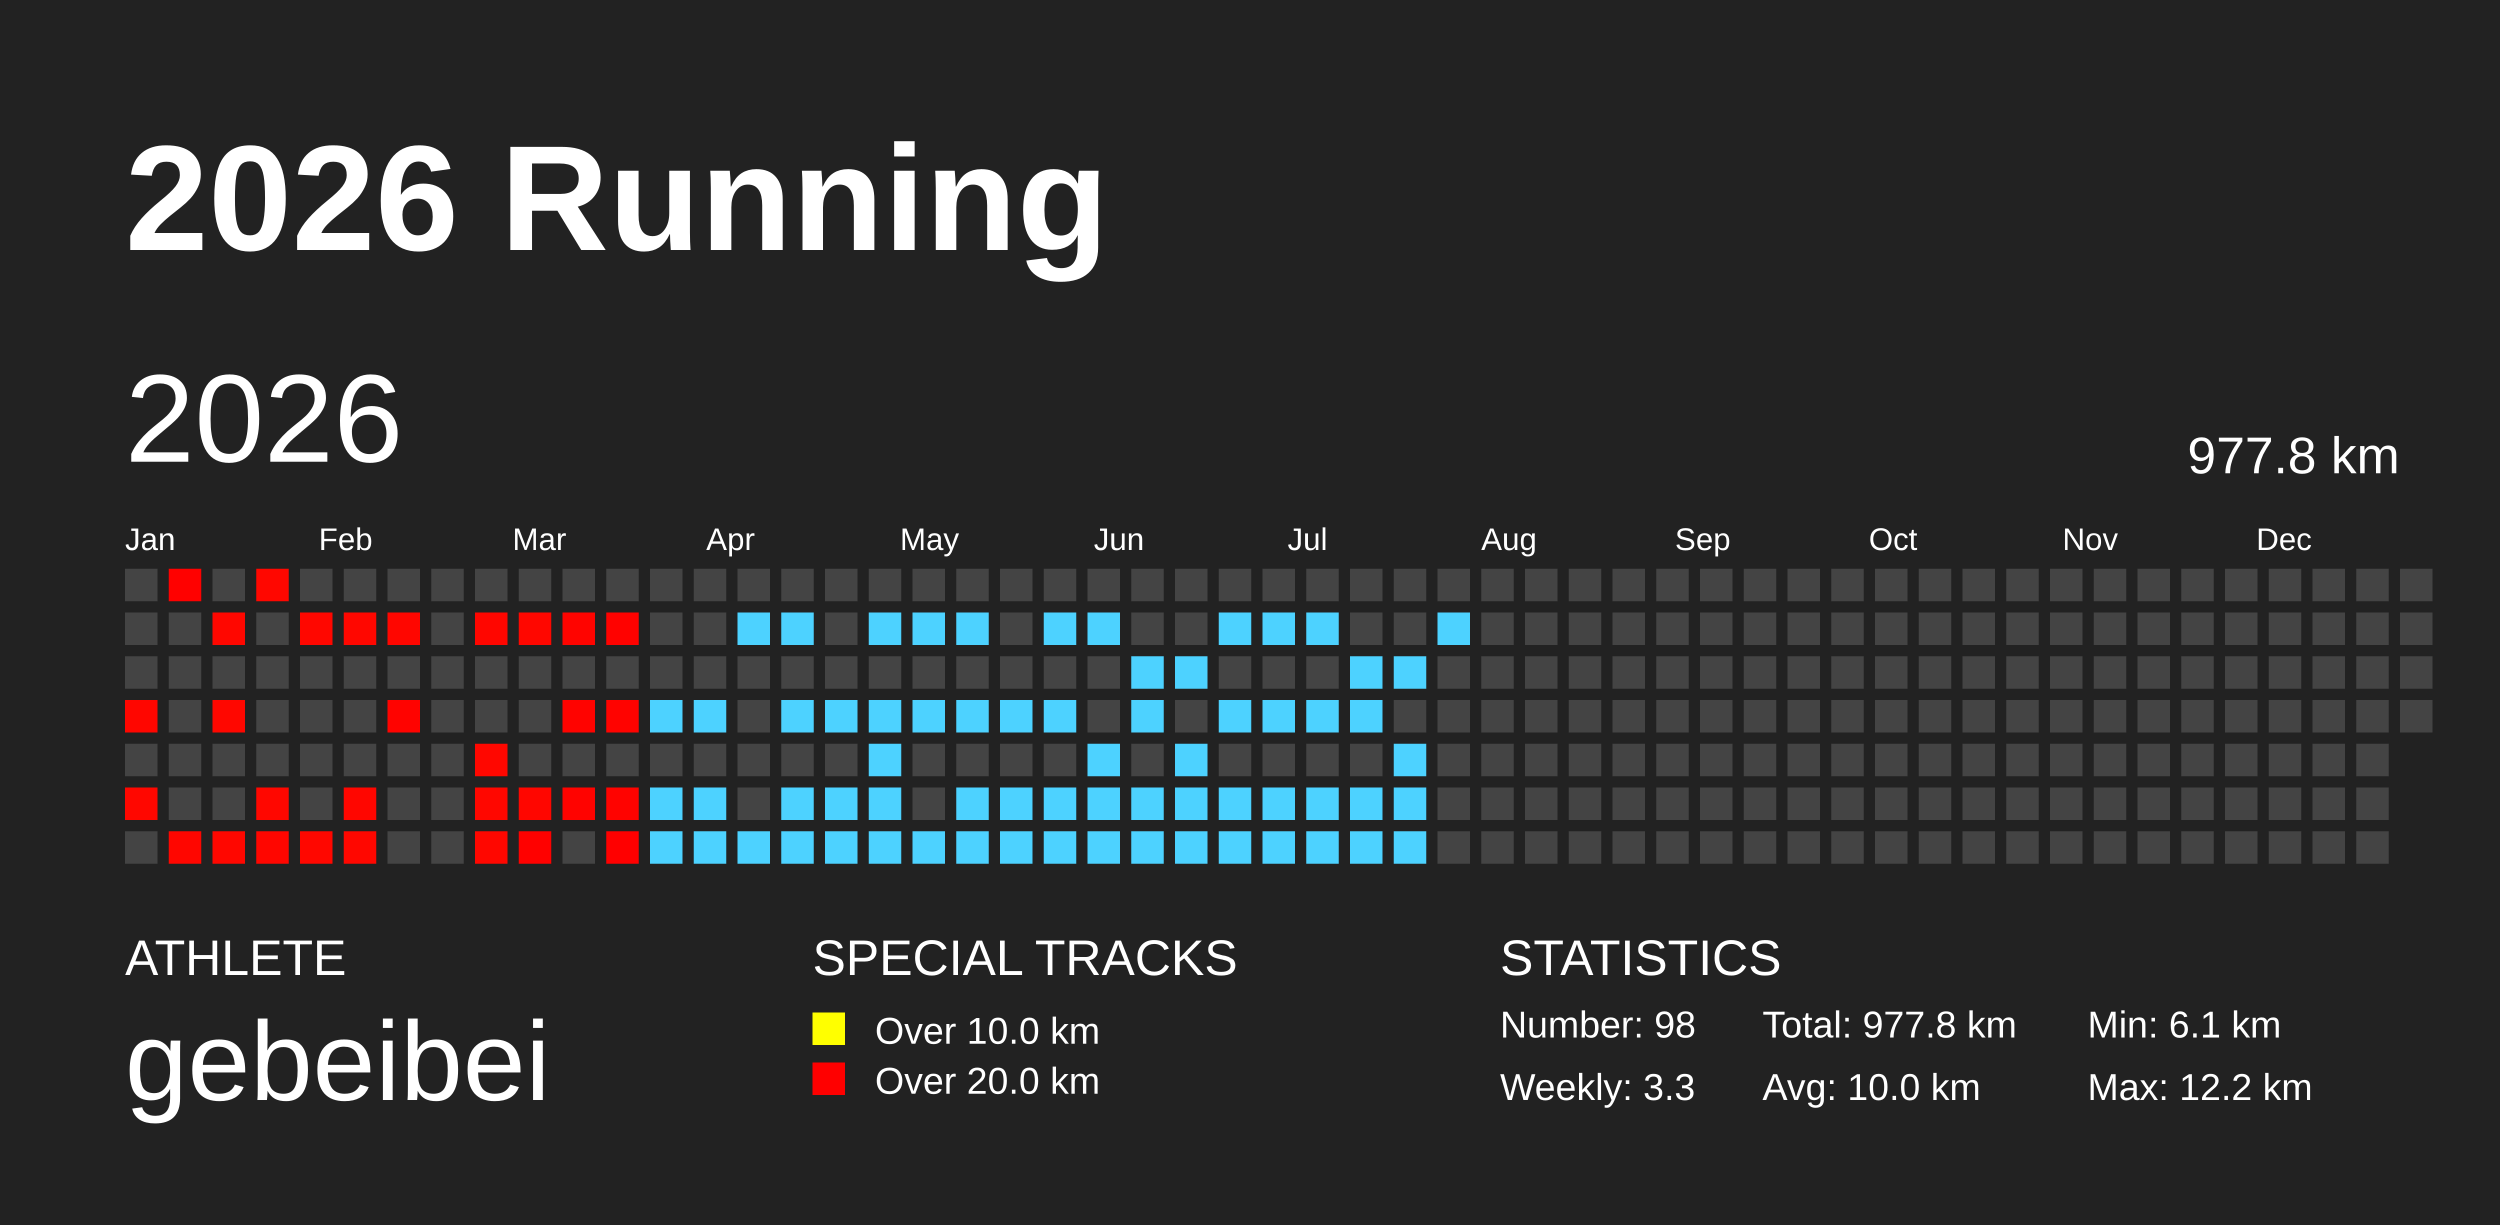
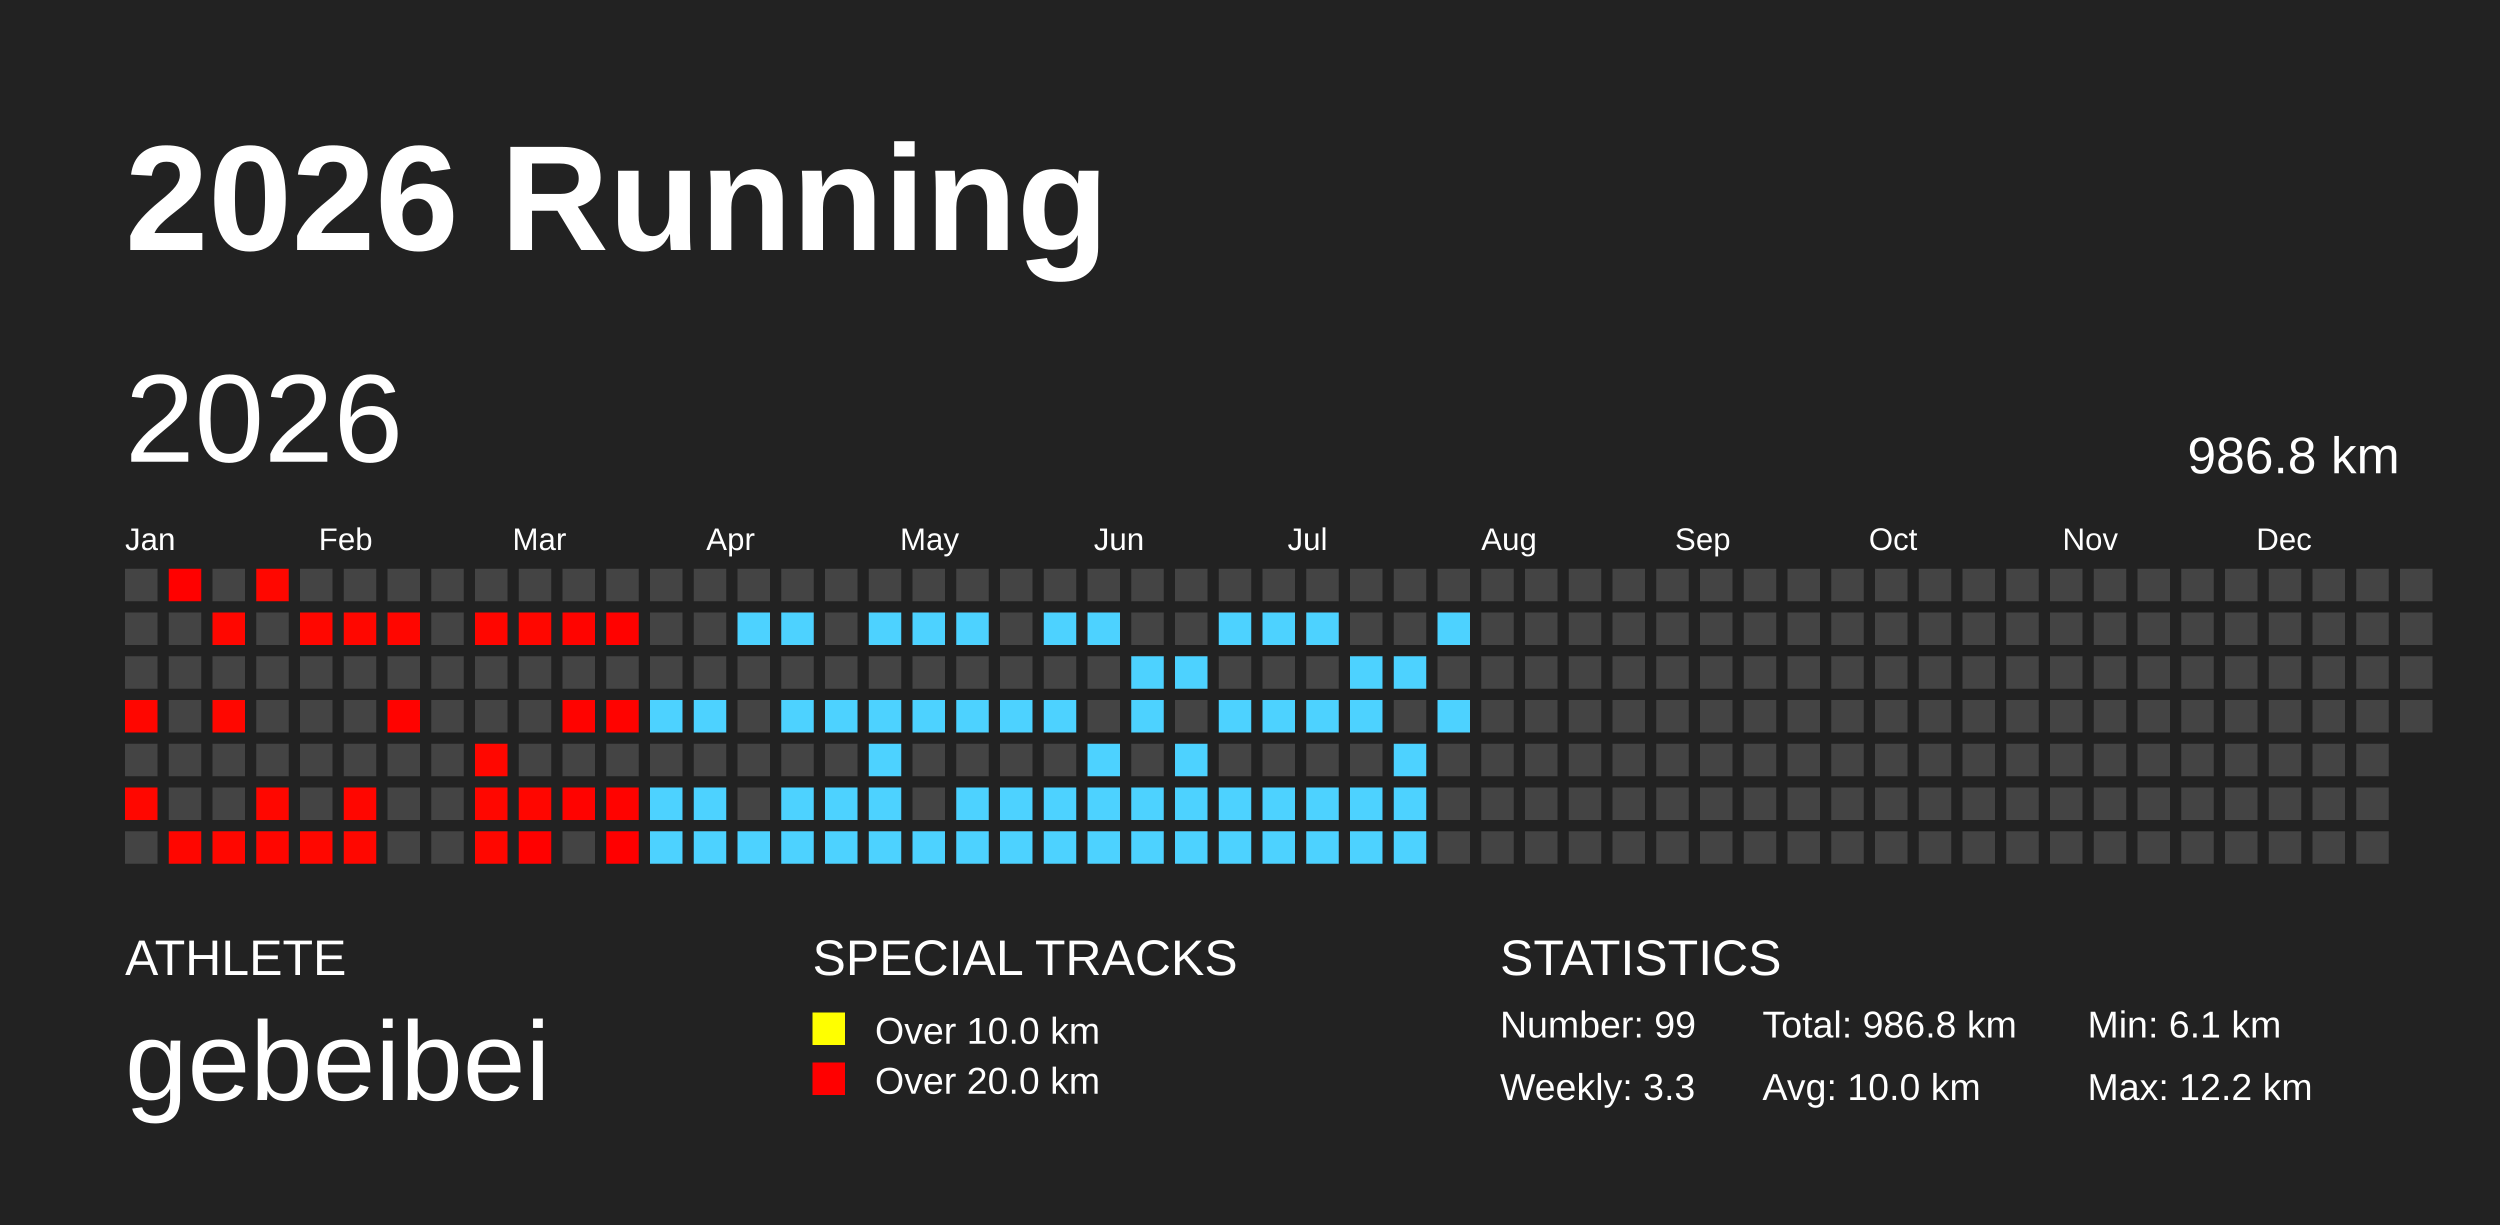
<svg xmlns="http://www.w3.org/2000/svg" baseProfile="full" height="98mm" version="1.1" viewBox="0,0,200,98" width="200mm">
  <defs />
  <rect fill="#222222" height="98" width="200" x="0" y="0" />
  <text fill="#FFFFFF" style="font-size:12px; font-family:Arial; font-weight:bold;" x="10" y="20">2026 Running</text>
  <text fill="#FFFFFF" style="font-size:4px; font-family:Arial" x="10" y="78">ATHLETE</text>
  <text fill="#FFFFFF" style="font-size:9px; font-family:Arial" x="10" y="88">gebeibei</text>
  <text fill="#FFFFFF" style="font-size:4px; font-family:Arial" x="65" y="78">SPECIAL TRACKS</text>
  <rect fill="yellow" height="2.6" width="2.6" x="65" y="81" />
  <text fill="#FFFFFF" style="font-size:3px; font-family:Arial" x="70" y="83.5">Over 10.0 km</text>
  <rect fill="red" height="2.6" width="2.6" x="65" y="85" />
  <text fill="#FFFFFF" style="font-size:3px; font-family:Arial" x="70" y="87.5">Over 20.0 km</text>
  <text fill="#FFFFFF" style="font-size:4px; font-family:Arial" x="120" y="78">STATISTICS</text>
-   <text fill="#FFFFFF" style="font-size:3px; font-family:Arial" x="120" y="83">Number: 98</text>
+   <text fill="#FFFFFF" style="font-size:3px; font-family:Arial" x="120" y="83">Number: 99</text>
  <text fill="#FFFFFF" style="font-size:3px; font-family:Arial" x="120" y="88">Weekly: 3.3</text>
-   <text fill="#FFFFFF" style="font-size:3px; font-family:Arial" x="141" y="83">Total: 977.8 km</text>
+   <text fill="#FFFFFF" style="font-size:3px; font-family:Arial" x="141" y="83">Total: 986.8 km</text>
  <text fill="#FFFFFF" style="font-size:3px; font-family:Arial" x="141" y="88">Avg: 10.0 km</text>
  <text fill="#FFFFFF" style="font-size:3px; font-family:Arial" x="167" y="83">Min: 6.1 km</text>
  <text fill="#FFFFFF" style="font-size:3px; font-family:Arial" x="167" y="88">Max: 12.2 km</text>
  <text dominant-baseline="hanging" fill="#FFFFFF" style="font-size:10.0px; font-family:Arial;" x="10" y="30">2026</text>
-   <text dominant-baseline="hanging" fill="#FFFFFF" style="font-size:4.125px; font-family:Arial;" x="175" y="35">977.8 km</text>
+   <text dominant-baseline="hanging" fill="#FFFFFF" style="font-size:4.125px; font-family:Arial;" x="175" y="35">986.8 km</text>
  <text fill="#FFFFFF" style="font-size:2.5px; font-family:Arial" x="10.0" y="44">Jan</text>
  <text fill="#FFFFFF" style="font-size:2.5px; font-family:Arial" x="25.5" y="44">Feb</text>
  <text fill="#FFFFFF" style="font-size:2.5px; font-family:Arial" x="41.0" y="44">Mar</text>
  <text fill="#FFFFFF" style="font-size:2.5px; font-family:Arial" x="56.5" y="44">Apr</text>
  <text fill="#FFFFFF" style="font-size:2.5px; font-family:Arial" x="72.0" y="44">May</text>
  <text fill="#FFFFFF" style="font-size:2.5px; font-family:Arial" x="87.5" y="44">Jun</text>
  <text fill="#FFFFFF" style="font-size:2.5px; font-family:Arial" x="103.0" y="44">Jul</text>
  <text fill="#FFFFFF" style="font-size:2.5px; font-family:Arial" x="118.5" y="44">Aug</text>
  <text fill="#FFFFFF" style="font-size:2.5px; font-family:Arial" x="134.0" y="44">Sep</text>
  <text fill="#FFFFFF" style="font-size:2.5px; font-family:Arial" x="149.5" y="44">Oct</text>
  <text fill="#FFFFFF" style="font-size:2.5px; font-family:Arial" x="165.0" y="44">Nov</text>
  <text fill="#FFFFFF" style="font-size:2.5px; font-family:Arial" x="180.5" y="44">Dec</text>
  <rect fill="#444444" height="2.6" width="2.6" x="10.0" y="45.5" />
  <rect fill="#444444" height="2.6" width="2.6" x="10.0" y="49.0" />
  <rect fill="#444444" height="2.6" width="2.6" x="10.0" y="52.5" />
  <rect fill="#ff0600" height="2.6" width="2.6" x="10.0" y="56.0" />
  <rect fill="#444444" height="2.6" width="2.6" x="10.0" y="59.5" />
  <rect fill="#ff0700" height="2.6" width="2.6" x="10.0" y="63.0" />
  <rect fill="#444444" height="2.6" width="2.6" x="10.0" y="66.5" />
  <rect fill="#ff0100" height="2.6" width="2.6" x="13.5" y="45.5" />
  <rect fill="#444444" height="2.6" width="2.6" x="13.5" y="49.0" />
  <rect fill="#444444" height="2.6" width="2.6" x="13.5" y="52.5" />
  <rect fill="#444444" height="2.6" width="2.6" x="13.5" y="56.0" />
  <rect fill="#444444" height="2.6" width="2.6" x="13.5" y="59.5" />
  <rect fill="#444444" height="2.6" width="2.6" x="13.5" y="63.0" />
  <rect fill="#ff0600" height="2.6" width="2.6" x="13.5" y="66.5" />
  <rect fill="#444444" height="2.6" width="2.6" x="17.0" y="45.5" />
  <rect fill="#ff0700" height="2.6" width="2.6" x="17.0" y="49.0" />
  <rect fill="#444444" height="2.6" width="2.6" x="17.0" y="52.5" />
  <rect fill="#ff0700" height="2.6" width="2.6" x="17.0" y="56.0" />
  <rect fill="#444444" height="2.6" width="2.6" x="17.0" y="59.5" />
  <rect fill="#444444" height="2.6" width="2.6" x="17.0" y="63.0" />
  <rect fill="#ff0700" height="2.6" width="2.6" x="17.0" y="66.5" />
  <rect fill="#ff0700" height="2.6" width="2.6" x="20.5" y="45.5" />
  <rect fill="#444444" height="2.6" width="2.6" x="20.5" y="49.0" />
  <rect fill="#444444" height="2.6" width="2.6" x="20.5" y="52.5" />
  <rect fill="#444444" height="2.6" width="2.6" x="20.5" y="56.0" />
  <rect fill="#444444" height="2.6" width="2.6" x="20.5" y="59.5" />
  <rect fill="#ff0700" height="2.6" width="2.6" x="20.5" y="63.0" />
  <rect fill="#ff0600" height="2.6" width="2.6" x="20.5" y="66.5" />
  <rect fill="#444444" height="2.6" width="2.6" x="24.0" y="45.5" />
  <rect fill="#ff0700" height="2.6" width="2.6" x="24.0" y="49.0" />
  <rect fill="#444444" height="2.6" width="2.6" x="24.0" y="52.5" />
  <rect fill="#444444" height="2.6" width="2.6" x="24.0" y="56.0" />
  <rect fill="#444444" height="2.6" width="2.6" x="24.0" y="59.5" />
  <rect fill="#444444" height="2.6" width="2.6" x="24.0" y="63.0" />
  <rect fill="#ff0700" height="2.6" width="2.6" x="24.0" y="66.5" />
  <rect fill="#444444" height="2.6" width="2.6" x="27.5" y="45.5" />
  <rect fill="#ff0700" height="2.6" width="2.6" x="27.5" y="49.0" />
  <rect fill="#444444" height="2.6" width="2.6" x="27.5" y="52.5" />
  <rect fill="#444444" height="2.6" width="2.6" x="27.5" y="56.0" />
  <rect fill="#444444" height="2.6" width="2.6" x="27.5" y="59.5" />
  <rect fill="#ff0600" height="2.6" width="2.6" x="27.5" y="63.0" />
  <rect fill="#ff0700" height="2.6" width="2.6" x="27.5" y="66.5" />
  <rect fill="#444444" height="2.6" width="2.6" x="31.0" y="45.5" />
  <rect fill="#ff0600" height="2.6" width="2.6" x="31.0" y="49.0" />
  <rect fill="#444444" height="2.6" width="2.6" x="31.0" y="52.5" />
  <rect fill="#ff0300" height="2.6" width="2.6" x="31.0" y="56.0" />
  <rect fill="#444444" height="2.6" width="2.6" x="31.0" y="59.5" />
  <rect fill="#444444" height="2.6" width="2.6" x="31.0" y="63.0" />
  <rect fill="#444444" height="2.6" width="2.6" x="31.0" y="66.5" />
  <rect fill="#444444" height="2.6" width="2.6" x="34.5" y="45.5" />
  <rect fill="#444444" height="2.6" width="2.6" x="34.5" y="49.0" />
  <rect fill="#444444" height="2.6" width="2.6" x="34.5" y="52.5" />
  <rect fill="#444444" height="2.6" width="2.6" x="34.5" y="56.0" />
  <rect fill="#444444" height="2.6" width="2.6" x="34.5" y="59.5" />
  <rect fill="#444444" height="2.6" width="2.6" x="34.5" y="63.0" />
  <rect fill="#444444" height="2.6" width="2.6" x="34.5" y="66.5" />
  <rect fill="#444444" height="2.6" width="2.6" x="38.0" y="45.5" />
  <rect fill="#ff0600" height="2.6" width="2.6" x="38.0" y="49.0" />
  <rect fill="#444444" height="2.6" width="2.6" x="38.0" y="52.5" />
  <rect fill="#444444" height="2.6" width="2.6" x="38.0" y="56.0" />
  <rect fill="#ff0700" height="2.6" width="2.6" x="38.0" y="59.5" />
  <rect fill="#ff0700" height="2.6" width="2.6" x="38.0" y="63.0" />
  <rect fill="#ff0700" height="2.6" width="2.6" x="38.0" y="66.5" />
  <rect fill="#444444" height="2.6" width="2.6" x="41.5" y="45.5" />
  <rect fill="#ff0700" height="2.6" width="2.6" x="41.5" y="49.0" />
  <rect fill="#444444" height="2.6" width="2.6" x="41.5" y="52.5" />
  <rect fill="#444444" height="2.6" width="2.6" x="41.5" y="56.0" />
  <rect fill="#444444" height="2.6" width="2.6" x="41.5" y="59.5" />
  <rect fill="#ff0600" height="2.6" width="2.6" x="41.5" y="63.0" />
  <rect fill="#ff0100" height="2.6" width="2.6" x="41.5" y="66.5" />
  <rect fill="#444444" height="2.6" width="2.6" x="45.0" y="45.5" />
  <rect fill="#ff0400" height="2.6" width="2.6" x="45.0" y="49.0" />
  <rect fill="#444444" height="2.6" width="2.6" x="45.0" y="52.5" />
  <rect fill="#ff0300" height="2.6" width="2.6" x="45.0" y="56.0" />
  <rect fill="#444444" height="2.6" width="2.6" x="45.0" y="59.5" />
  <rect fill="#ff0300" height="2.6" width="2.6" x="45.0" y="63.0" />
  <rect fill="#444444" height="2.6" width="2.6" x="45.0" y="66.5" />
  <rect fill="#444444" height="2.6" width="2.6" x="48.5" y="45.5" />
  <rect fill="#ff0200" height="2.6" width="2.6" x="48.5" y="49.0" />
  <rect fill="#444444" height="2.6" width="2.6" x="48.5" y="52.5" />
  <rect fill="#ff0300" height="2.6" width="2.6" x="48.5" y="56.0" />
  <rect fill="#444444" height="2.6" width="2.6" x="48.5" y="59.5" />
  <rect fill="#ff0300" height="2.6" width="2.6" x="48.5" y="63.0" />
  <rect fill="#ff0000" height="2.6" width="2.6" x="48.5" y="66.5" />
  <rect fill="#444444" height="2.6" width="2.6" x="52.0" y="45.5" />
  <rect fill="#444444" height="2.6" width="2.6" x="52.0" y="49.0" />
  <rect fill="#444444" height="2.6" width="2.6" x="52.0" y="52.5" />
  <rect fill="#4dd2ff" height="2.6" width="2.6" x="52.0" y="56.0" />
  <rect fill="#444444" height="2.6" width="2.6" x="52.0" y="59.5" />
  <rect fill="#4dd2ff" height="2.6" width="2.6" x="52.0" y="63.0" />
  <rect fill="#4dd2ff" height="2.6" width="2.6" x="52.0" y="66.5" />
  <rect fill="#444444" height="2.6" width="2.6" x="55.5" y="45.5" />
  <rect fill="#444444" height="2.6" width="2.6" x="55.5" y="49.0" />
  <rect fill="#444444" height="2.6" width="2.6" x="55.5" y="52.5" />
  <rect fill="#4dd2ff" height="2.6" width="2.6" x="55.5" y="56.0" />
  <rect fill="#444444" height="2.6" width="2.6" x="55.5" y="59.5" />
  <rect fill="#4dd2ff" height="2.6" width="2.6" x="55.5" y="63.0" />
  <rect fill="#4dd2ff" height="2.6" width="2.6" x="55.5" y="66.5" />
  <rect fill="#444444" height="2.6" width="2.6" x="59.0" y="45.5" />
  <rect fill="#4dd2ff" height="2.6" width="2.6" x="59.0" y="49.0" />
  <rect fill="#444444" height="2.6" width="2.6" x="59.0" y="52.5" />
  <rect fill="#444444" height="2.6" width="2.6" x="59.0" y="56.0" />
  <rect fill="#444444" height="2.6" width="2.6" x="59.0" y="59.5" />
  <rect fill="#444444" height="2.6" width="2.6" x="59.0" y="63.0" />
  <rect fill="#4dd2ff" height="2.6" width="2.6" x="59.0" y="66.5" />
  <rect fill="#444444" height="2.6" width="2.6" x="62.5" y="45.5" />
  <rect fill="#4dd2ff" height="2.6" width="2.6" x="62.5" y="49.0" />
  <rect fill="#444444" height="2.6" width="2.6" x="62.5" y="52.5" />
  <rect fill="#4dd2ff" height="2.6" width="2.6" x="62.5" y="56.0" />
  <rect fill="#444444" height="2.6" width="2.6" x="62.5" y="59.5" />
  <rect fill="#4dd2ff" height="2.6" width="2.6" x="62.5" y="63.0" />
  <rect fill="#4dd2ff" height="2.6" width="2.6" x="62.5" y="66.5" />
  <rect fill="#444444" height="2.6" width="2.6" x="66.0" y="45.5" />
  <rect fill="#444444" height="2.6" width="2.6" x="66.0" y="49.0" />
  <rect fill="#444444" height="2.6" width="2.6" x="66.0" y="52.5" />
  <rect fill="#4dd2ff" height="2.6" width="2.6" x="66.0" y="56.0" />
  <rect fill="#444444" height="2.6" width="2.6" x="66.0" y="59.5" />
  <rect fill="#4dd2ff" height="2.6" width="2.6" x="66.0" y="63.0" />
  <rect fill="#4dd2ff" height="2.6" width="2.6" x="66.0" y="66.5" />
  <rect fill="#444444" height="2.6" width="2.6" x="69.5" y="45.5" />
  <rect fill="#4dd2ff" height="2.6" width="2.6" x="69.5" y="49.0" />
  <rect fill="#444444" height="2.6" width="2.6" x="69.5" y="52.5" />
  <rect fill="#4dd2ff" height="2.6" width="2.6" x="69.5" y="56.0" />
  <rect fill="#4dd2ff" height="2.6" width="2.6" x="69.5" y="59.5" />
  <rect fill="#4dd2ff" height="2.6" width="2.6" x="69.5" y="63.0" />
  <rect fill="#4dd2ff" height="2.6" width="2.6" x="69.5" y="66.5" />
  <rect fill="#444444" height="2.6" width="2.6" x="73.0" y="45.5" />
  <rect fill="#4dd2ff" height="2.6" width="2.6" x="73.0" y="49.0" />
  <rect fill="#444444" height="2.6" width="2.6" x="73.0" y="52.5" />
  <rect fill="#4dd2ff" height="2.6" width="2.6" x="73.0" y="56.0" />
  <rect fill="#444444" height="2.6" width="2.6" x="73.0" y="59.5" />
  <rect fill="#444444" height="2.6" width="2.6" x="73.0" y="63.0" />
  <rect fill="#4dd2ff" height="2.6" width="2.6" x="73.0" y="66.5" />
  <rect fill="#444444" height="2.6" width="2.6" x="76.5" y="45.5" />
  <rect fill="#4dd2ff" height="2.6" width="2.6" x="76.5" y="49.0" />
  <rect fill="#444444" height="2.6" width="2.6" x="76.5" y="52.5" />
  <rect fill="#4dd2ff" height="2.6" width="2.6" x="76.5" y="56.0" />
  <rect fill="#444444" height="2.6" width="2.6" x="76.5" y="59.5" />
  <rect fill="#4dd2ff" height="2.6" width="2.6" x="76.5" y="63.0" />
  <rect fill="#4dd2ff" height="2.6" width="2.6" x="76.5" y="66.5" />
  <rect fill="#444444" height="2.6" width="2.6" x="80.0" y="45.5" />
  <rect fill="#444444" height="2.6" width="2.6" x="80.0" y="49.0" />
  <rect fill="#444444" height="2.6" width="2.6" x="80.0" y="52.5" />
  <rect fill="#4dd2ff" height="2.6" width="2.6" x="80.0" y="56.0" />
  <rect fill="#444444" height="2.6" width="2.6" x="80.0" y="59.5" />
  <rect fill="#4dd2ff" height="2.6" width="2.6" x="80.0" y="63.0" />
  <rect fill="#4dd2ff" height="2.6" width="2.6" x="80.0" y="66.5" />
  <rect fill="#444444" height="2.6" width="2.6" x="83.5" y="45.5" />
  <rect fill="#4dd2ff" height="2.6" width="2.6" x="83.5" y="49.0" />
  <rect fill="#444444" height="2.6" width="2.6" x="83.5" y="52.5" />
  <rect fill="#4dd2ff" height="2.6" width="2.6" x="83.5" y="56.0" />
  <rect fill="#444444" height="2.6" width="2.6" x="83.5" y="59.5" />
  <rect fill="#4dd2ff" height="2.6" width="2.6" x="83.5" y="63.0" />
  <rect fill="#4dd2ff" height="2.6" width="2.6" x="83.5" y="66.5" />
  <rect fill="#444444" height="2.6" width="2.6" x="87.0" y="45.5" />
  <rect fill="#4dd2ff" height="2.6" width="2.6" x="87.0" y="49.0" />
  <rect fill="#444444" height="2.6" width="2.6" x="87.0" y="52.5" />
  <rect fill="#444444" height="2.6" width="2.6" x="87.0" y="56.0" />
  <rect fill="#4dd2ff" height="2.6" width="2.6" x="87.0" y="59.5" />
  <rect fill="#4dd2ff" height="2.6" width="2.6" x="87.0" y="63.0" />
  <rect fill="#4dd2ff" height="2.6" width="2.6" x="87.0" y="66.5" />
  <rect fill="#444444" height="2.6" width="2.6" x="90.5" y="45.5" />
  <rect fill="#444444" height="2.6" width="2.6" x="90.5" y="49.0" />
  <rect fill="#4dd2ff" height="2.6" width="2.6" x="90.5" y="52.5" />
  <rect fill="#4dd2ff" height="2.6" width="2.6" x="90.5" y="56.0" />
  <rect fill="#444444" height="2.6" width="2.6" x="90.5" y="59.5" />
  <rect fill="#4dd2ff" height="2.6" width="2.6" x="90.5" y="63.0" />
  <rect fill="#4dd2ff" height="2.6" width="2.6" x="90.5" y="66.5" />
  <rect fill="#444444" height="2.6" width="2.6" x="94.0" y="45.5" />
  <rect fill="#444444" height="2.6" width="2.6" x="94.0" y="49.0" />
  <rect fill="#4dd2ff" height="2.6" width="2.6" x="94.0" y="52.5" />
  <rect fill="#444444" height="2.6" width="2.6" x="94.0" y="56.0" />
  <rect fill="#4dd2ff" height="2.6" width="2.6" x="94.0" y="59.5" />
  <rect fill="#4dd2ff" height="2.6" width="2.6" x="94.0" y="63.0" />
  <rect fill="#4dd2ff" height="2.6" width="2.6" x="94.0" y="66.5" />
  <rect fill="#444444" height="2.6" width="2.6" x="97.5" y="45.5" />
  <rect fill="#4dd2ff" height="2.6" width="2.6" x="97.5" y="49.0" />
  <rect fill="#444444" height="2.6" width="2.6" x="97.5" y="52.5" />
  <rect fill="#4dd2ff" height="2.6" width="2.6" x="97.5" y="56.0" />
  <rect fill="#444444" height="2.6" width="2.6" x="97.5" y="59.5" />
  <rect fill="#4dd2ff" height="2.6" width="2.6" x="97.5" y="63.0" />
  <rect fill="#4dd2ff" height="2.6" width="2.6" x="97.5" y="66.5" />
  <rect fill="#444444" height="2.6" width="2.6" x="101.0" y="45.5" />
  <rect fill="#4dd2ff" height="2.6" width="2.6" x="101.0" y="49.0" />
  <rect fill="#444444" height="2.6" width="2.6" x="101.0" y="52.5" />
  <rect fill="#4dd2ff" height="2.6" width="2.6" x="101.0" y="56.0" />
  <rect fill="#444444" height="2.6" width="2.6" x="101.0" y="59.5" />
  <rect fill="#4dd2ff" height="2.6" width="2.6" x="101.0" y="63.0" />
  <rect fill="#4dd2ff" height="2.6" width="2.6" x="101.0" y="66.5" />
  <rect fill="#444444" height="2.6" width="2.6" x="104.5" y="45.5" />
  <rect fill="#4dd2ff" height="2.6" width="2.6" x="104.5" y="49.0" />
  <rect fill="#444444" height="2.6" width="2.6" x="104.5" y="52.5" />
  <rect fill="#4dd2ff" height="2.6" width="2.6" x="104.5" y="56.0" />
  <rect fill="#444444" height="2.6" width="2.6" x="104.5" y="59.5" />
  <rect fill="#4dd2ff" height="2.6" width="2.6" x="104.5" y="63.0" />
  <rect fill="#4dd2ff" height="2.6" width="2.6" x="104.5" y="66.5" />
  <rect fill="#444444" height="2.6" width="2.6" x="108.0" y="45.5" />
  <rect fill="#444444" height="2.6" width="2.6" x="108.0" y="49.0" />
  <rect fill="#4dd2ff" height="2.6" width="2.6" x="108.0" y="52.5" />
  <rect fill="#4dd2ff" height="2.6" width="2.6" x="108.0" y="56.0" />
  <rect fill="#444444" height="2.6" width="2.6" x="108.0" y="59.5" />
  <rect fill="#4dd2ff" height="2.6" width="2.6" x="108.0" y="63.0" />
  <rect fill="#4dd2ff" height="2.6" width="2.6" x="108.0" y="66.5" />
  <rect fill="#444444" height="2.6" width="2.6" x="111.5" y="45.5" />
  <rect fill="#444444" height="2.6" width="2.6" x="111.5" y="49.0" />
  <rect fill="#4dd2ff" height="2.6" width="2.6" x="111.5" y="52.5" />
  <rect fill="#444444" height="2.6" width="2.6" x="111.5" y="56.0" />
  <rect fill="#4dd2ff" height="2.6" width="2.6" x="111.5" y="59.5" />
  <rect fill="#4dd2ff" height="2.6" width="2.6" x="111.5" y="63.0" />
  <rect fill="#4dd2ff" height="2.6" width="2.6" x="111.5" y="66.5" />
  <rect fill="#444444" height="2.6" width="2.6" x="115.0" y="45.5" />
  <rect fill="#4dd2ff" height="2.6" width="2.6" x="115.0" y="49.0" />
  <rect fill="#444444" height="2.6" width="2.6" x="115.0" y="52.5" />
-   <rect fill="#444444" height="2.6" width="2.6" x="115.0" y="56.0" />
+   <rect fill="#4dd2ff" height="2.6" width="2.6" x="115.0" y="56.0" />
  <rect fill="#444444" height="2.6" width="2.6" x="115.0" y="59.5" />
  <rect fill="#444444" height="2.6" width="2.6" x="115.0" y="63.0" />
  <rect fill="#444444" height="2.6" width="2.6" x="115.0" y="66.5" />
  <rect fill="#444444" height="2.6" width="2.6" x="118.5" y="45.5" />
  <rect fill="#444444" height="2.6" width="2.6" x="118.5" y="49.0" />
  <rect fill="#444444" height="2.6" width="2.6" x="118.5" y="52.5" />
  <rect fill="#444444" height="2.6" width="2.6" x="118.5" y="56.0" />
  <rect fill="#444444" height="2.6" width="2.6" x="118.5" y="59.5" />
  <rect fill="#444444" height="2.6" width="2.6" x="118.5" y="63.0" />
  <rect fill="#444444" height="2.6" width="2.6" x="118.5" y="66.5" />
  <rect fill="#444444" height="2.6" width="2.6" x="122.0" y="45.5" />
  <rect fill="#444444" height="2.6" width="2.6" x="122.0" y="49.0" />
  <rect fill="#444444" height="2.6" width="2.6" x="122.0" y="52.5" />
  <rect fill="#444444" height="2.6" width="2.6" x="122.0" y="56.0" />
  <rect fill="#444444" height="2.6" width="2.6" x="122.0" y="59.5" />
  <rect fill="#444444" height="2.6" width="2.6" x="122.0" y="63.0" />
  <rect fill="#444444" height="2.6" width="2.6" x="122.0" y="66.5" />
  <rect fill="#444444" height="2.6" width="2.6" x="125.5" y="45.5" />
  <rect fill="#444444" height="2.6" width="2.6" x="125.5" y="49.0" />
  <rect fill="#444444" height="2.6" width="2.6" x="125.5" y="52.5" />
  <rect fill="#444444" height="2.6" width="2.6" x="125.5" y="56.0" />
  <rect fill="#444444" height="2.6" width="2.6" x="125.5" y="59.5" />
  <rect fill="#444444" height="2.6" width="2.6" x="125.5" y="63.0" />
  <rect fill="#444444" height="2.6" width="2.6" x="125.5" y="66.5" />
  <rect fill="#444444" height="2.6" width="2.6" x="129.0" y="45.5" />
  <rect fill="#444444" height="2.6" width="2.6" x="129.0" y="49.0" />
  <rect fill="#444444" height="2.6" width="2.6" x="129.0" y="52.5" />
  <rect fill="#444444" height="2.6" width="2.6" x="129.0" y="56.0" />
  <rect fill="#444444" height="2.6" width="2.6" x="129.0" y="59.5" />
  <rect fill="#444444" height="2.6" width="2.6" x="129.0" y="63.0" />
  <rect fill="#444444" height="2.6" width="2.6" x="129.0" y="66.5" />
  <rect fill="#444444" height="2.6" width="2.6" x="132.5" y="45.5" />
  <rect fill="#444444" height="2.6" width="2.6" x="132.5" y="49.0" />
  <rect fill="#444444" height="2.6" width="2.6" x="132.5" y="52.5" />
  <rect fill="#444444" height="2.6" width="2.6" x="132.5" y="56.0" />
  <rect fill="#444444" height="2.6" width="2.6" x="132.5" y="59.5" />
  <rect fill="#444444" height="2.6" width="2.6" x="132.5" y="63.0" />
  <rect fill="#444444" height="2.6" width="2.6" x="132.5" y="66.5" />
  <rect fill="#444444" height="2.6" width="2.6" x="136.0" y="45.5" />
  <rect fill="#444444" height="2.6" width="2.6" x="136.0" y="49.0" />
  <rect fill="#444444" height="2.6" width="2.6" x="136.0" y="52.5" />
  <rect fill="#444444" height="2.6" width="2.6" x="136.0" y="56.0" />
  <rect fill="#444444" height="2.6" width="2.6" x="136.0" y="59.5" />
  <rect fill="#444444" height="2.6" width="2.6" x="136.0" y="63.0" />
  <rect fill="#444444" height="2.6" width="2.6" x="136.0" y="66.5" />
  <rect fill="#444444" height="2.6" width="2.6" x="139.5" y="45.5" />
  <rect fill="#444444" height="2.6" width="2.6" x="139.5" y="49.0" />
  <rect fill="#444444" height="2.6" width="2.6" x="139.5" y="52.5" />
  <rect fill="#444444" height="2.6" width="2.6" x="139.5" y="56.0" />
  <rect fill="#444444" height="2.6" width="2.6" x="139.5" y="59.5" />
  <rect fill="#444444" height="2.6" width="2.6" x="139.5" y="63.0" />
  <rect fill="#444444" height="2.6" width="2.6" x="139.5" y="66.5" />
  <rect fill="#444444" height="2.6" width="2.6" x="143.0" y="45.5" />
  <rect fill="#444444" height="2.6" width="2.6" x="143.0" y="49.0" />
  <rect fill="#444444" height="2.6" width="2.6" x="143.0" y="52.5" />
  <rect fill="#444444" height="2.6" width="2.6" x="143.0" y="56.0" />
  <rect fill="#444444" height="2.6" width="2.6" x="143.0" y="59.5" />
  <rect fill="#444444" height="2.6" width="2.6" x="143.0" y="63.0" />
  <rect fill="#444444" height="2.6" width="2.6" x="143.0" y="66.5" />
  <rect fill="#444444" height="2.6" width="2.6" x="146.5" y="45.5" />
  <rect fill="#444444" height="2.6" width="2.6" x="146.5" y="49.0" />
  <rect fill="#444444" height="2.6" width="2.6" x="146.5" y="52.5" />
  <rect fill="#444444" height="2.6" width="2.6" x="146.5" y="56.0" />
  <rect fill="#444444" height="2.6" width="2.6" x="146.5" y="59.5" />
  <rect fill="#444444" height="2.6" width="2.6" x="146.5" y="63.0" />
  <rect fill="#444444" height="2.6" width="2.6" x="146.5" y="66.5" />
  <rect fill="#444444" height="2.6" width="2.6" x="150.0" y="45.5" />
  <rect fill="#444444" height="2.6" width="2.6" x="150.0" y="49.0" />
  <rect fill="#444444" height="2.6" width="2.6" x="150.0" y="52.5" />
  <rect fill="#444444" height="2.6" width="2.6" x="150.0" y="56.0" />
  <rect fill="#444444" height="2.6" width="2.6" x="150.0" y="59.5" />
  <rect fill="#444444" height="2.6" width="2.6" x="150.0" y="63.0" />
  <rect fill="#444444" height="2.6" width="2.6" x="150.0" y="66.5" />
  <rect fill="#444444" height="2.6" width="2.6" x="153.5" y="45.5" />
  <rect fill="#444444" height="2.6" width="2.6" x="153.5" y="49.0" />
  <rect fill="#444444" height="2.6" width="2.6" x="153.5" y="52.5" />
  <rect fill="#444444" height="2.6" width="2.6" x="153.5" y="56.0" />
  <rect fill="#444444" height="2.6" width="2.6" x="153.5" y="59.5" />
  <rect fill="#444444" height="2.6" width="2.6" x="153.5" y="63.0" />
  <rect fill="#444444" height="2.6" width="2.6" x="153.5" y="66.5" />
  <rect fill="#444444" height="2.6" width="2.6" x="157.0" y="45.5" />
  <rect fill="#444444" height="2.6" width="2.6" x="157.0" y="49.0" />
  <rect fill="#444444" height="2.6" width="2.6" x="157.0" y="52.5" />
  <rect fill="#444444" height="2.6" width="2.6" x="157.0" y="56.0" />
  <rect fill="#444444" height="2.6" width="2.6" x="157.0" y="59.5" />
  <rect fill="#444444" height="2.6" width="2.6" x="157.0" y="63.0" />
  <rect fill="#444444" height="2.6" width="2.6" x="157.0" y="66.5" />
  <rect fill="#444444" height="2.6" width="2.6" x="160.5" y="45.5" />
  <rect fill="#444444" height="2.6" width="2.6" x="160.5" y="49.0" />
  <rect fill="#444444" height="2.6" width="2.6" x="160.5" y="52.5" />
  <rect fill="#444444" height="2.6" width="2.6" x="160.5" y="56.0" />
  <rect fill="#444444" height="2.6" width="2.6" x="160.5" y="59.5" />
  <rect fill="#444444" height="2.6" width="2.6" x="160.5" y="63.0" />
  <rect fill="#444444" height="2.6" width="2.6" x="160.5" y="66.5" />
  <rect fill="#444444" height="2.6" width="2.6" x="164.0" y="45.5" />
  <rect fill="#444444" height="2.6" width="2.6" x="164.0" y="49.0" />
  <rect fill="#444444" height="2.6" width="2.6" x="164.0" y="52.5" />
  <rect fill="#444444" height="2.6" width="2.6" x="164.0" y="56.0" />
  <rect fill="#444444" height="2.6" width="2.6" x="164.0" y="59.5" />
  <rect fill="#444444" height="2.6" width="2.6" x="164.0" y="63.0" />
  <rect fill="#444444" height="2.6" width="2.6" x="164.0" y="66.5" />
  <rect fill="#444444" height="2.6" width="2.6" x="167.5" y="45.5" />
  <rect fill="#444444" height="2.6" width="2.6" x="167.5" y="49.0" />
  <rect fill="#444444" height="2.6" width="2.6" x="167.5" y="52.5" />
  <rect fill="#444444" height="2.6" width="2.6" x="167.5" y="56.0" />
  <rect fill="#444444" height="2.6" width="2.6" x="167.5" y="59.5" />
  <rect fill="#444444" height="2.6" width="2.6" x="167.5" y="63.0" />
  <rect fill="#444444" height="2.6" width="2.6" x="167.5" y="66.5" />
  <rect fill="#444444" height="2.6" width="2.6" x="171.0" y="45.5" />
  <rect fill="#444444" height="2.6" width="2.6" x="171.0" y="49.0" />
  <rect fill="#444444" height="2.6" width="2.6" x="171.0" y="52.5" />
  <rect fill="#444444" height="2.6" width="2.6" x="171.0" y="56.0" />
  <rect fill="#444444" height="2.6" width="2.6" x="171.0" y="59.5" />
  <rect fill="#444444" height="2.6" width="2.6" x="171.0" y="63.0" />
  <rect fill="#444444" height="2.6" width="2.6" x="171.0" y="66.5" />
  <rect fill="#444444" height="2.6" width="2.6" x="174.5" y="45.5" />
  <rect fill="#444444" height="2.6" width="2.6" x="174.5" y="49.0" />
  <rect fill="#444444" height="2.6" width="2.6" x="174.5" y="52.5" />
  <rect fill="#444444" height="2.6" width="2.6" x="174.5" y="56.0" />
  <rect fill="#444444" height="2.6" width="2.6" x="174.5" y="59.5" />
  <rect fill="#444444" height="2.6" width="2.6" x="174.5" y="63.0" />
  <rect fill="#444444" height="2.6" width="2.6" x="174.5" y="66.5" />
  <rect fill="#444444" height="2.6" width="2.6" x="178.0" y="45.5" />
  <rect fill="#444444" height="2.6" width="2.6" x="178.0" y="49.0" />
  <rect fill="#444444" height="2.6" width="2.6" x="178.0" y="52.5" />
  <rect fill="#444444" height="2.6" width="2.6" x="178.0" y="56.0" />
  <rect fill="#444444" height="2.6" width="2.6" x="178.0" y="59.5" />
  <rect fill="#444444" height="2.6" width="2.6" x="178.0" y="63.0" />
  <rect fill="#444444" height="2.6" width="2.6" x="178.0" y="66.5" />
  <rect fill="#444444" height="2.6" width="2.6" x="181.5" y="45.5" />
  <rect fill="#444444" height="2.6" width="2.6" x="181.5" y="49.0" />
  <rect fill="#444444" height="2.6" width="2.6" x="181.5" y="52.5" />
  <rect fill="#444444" height="2.6" width="2.6" x="181.5" y="56.0" />
  <rect fill="#444444" height="2.6" width="2.6" x="181.5" y="59.5" />
  <rect fill="#444444" height="2.6" width="2.6" x="181.5" y="63.0" />
  <rect fill="#444444" height="2.6" width="2.6" x="181.5" y="66.5" />
  <rect fill="#444444" height="2.6" width="2.6" x="185.0" y="45.5" />
  <rect fill="#444444" height="2.6" width="2.6" x="185.0" y="49.0" />
  <rect fill="#444444" height="2.6" width="2.6" x="185.0" y="52.5" />
  <rect fill="#444444" height="2.6" width="2.6" x="185.0" y="56.0" />
  <rect fill="#444444" height="2.6" width="2.6" x="185.0" y="59.5" />
  <rect fill="#444444" height="2.6" width="2.6" x="185.0" y="63.0" />
  <rect fill="#444444" height="2.6" width="2.6" x="185.0" y="66.5" />
  <rect fill="#444444" height="2.6" width="2.6" x="188.5" y="45.5" />
  <rect fill="#444444" height="2.6" width="2.6" x="188.5" y="49.0" />
  <rect fill="#444444" height="2.6" width="2.6" x="188.5" y="52.5" />
  <rect fill="#444444" height="2.6" width="2.6" x="188.5" y="56.0" />
  <rect fill="#444444" height="2.6" width="2.6" x="188.5" y="59.5" />
  <rect fill="#444444" height="2.6" width="2.6" x="188.5" y="63.0" />
  <rect fill="#444444" height="2.6" width="2.6" x="188.5" y="66.5" />
  <rect fill="#444444" height="2.6" width="2.6" x="192.0" y="45.5" />
  <rect fill="#444444" height="2.6" width="2.6" x="192.0" y="49.0" />
  <rect fill="#444444" height="2.6" width="2.6" x="192.0" y="52.5" />
  <rect fill="#444444" height="2.6" width="2.6" x="192.0" y="56.0" />
</svg>
